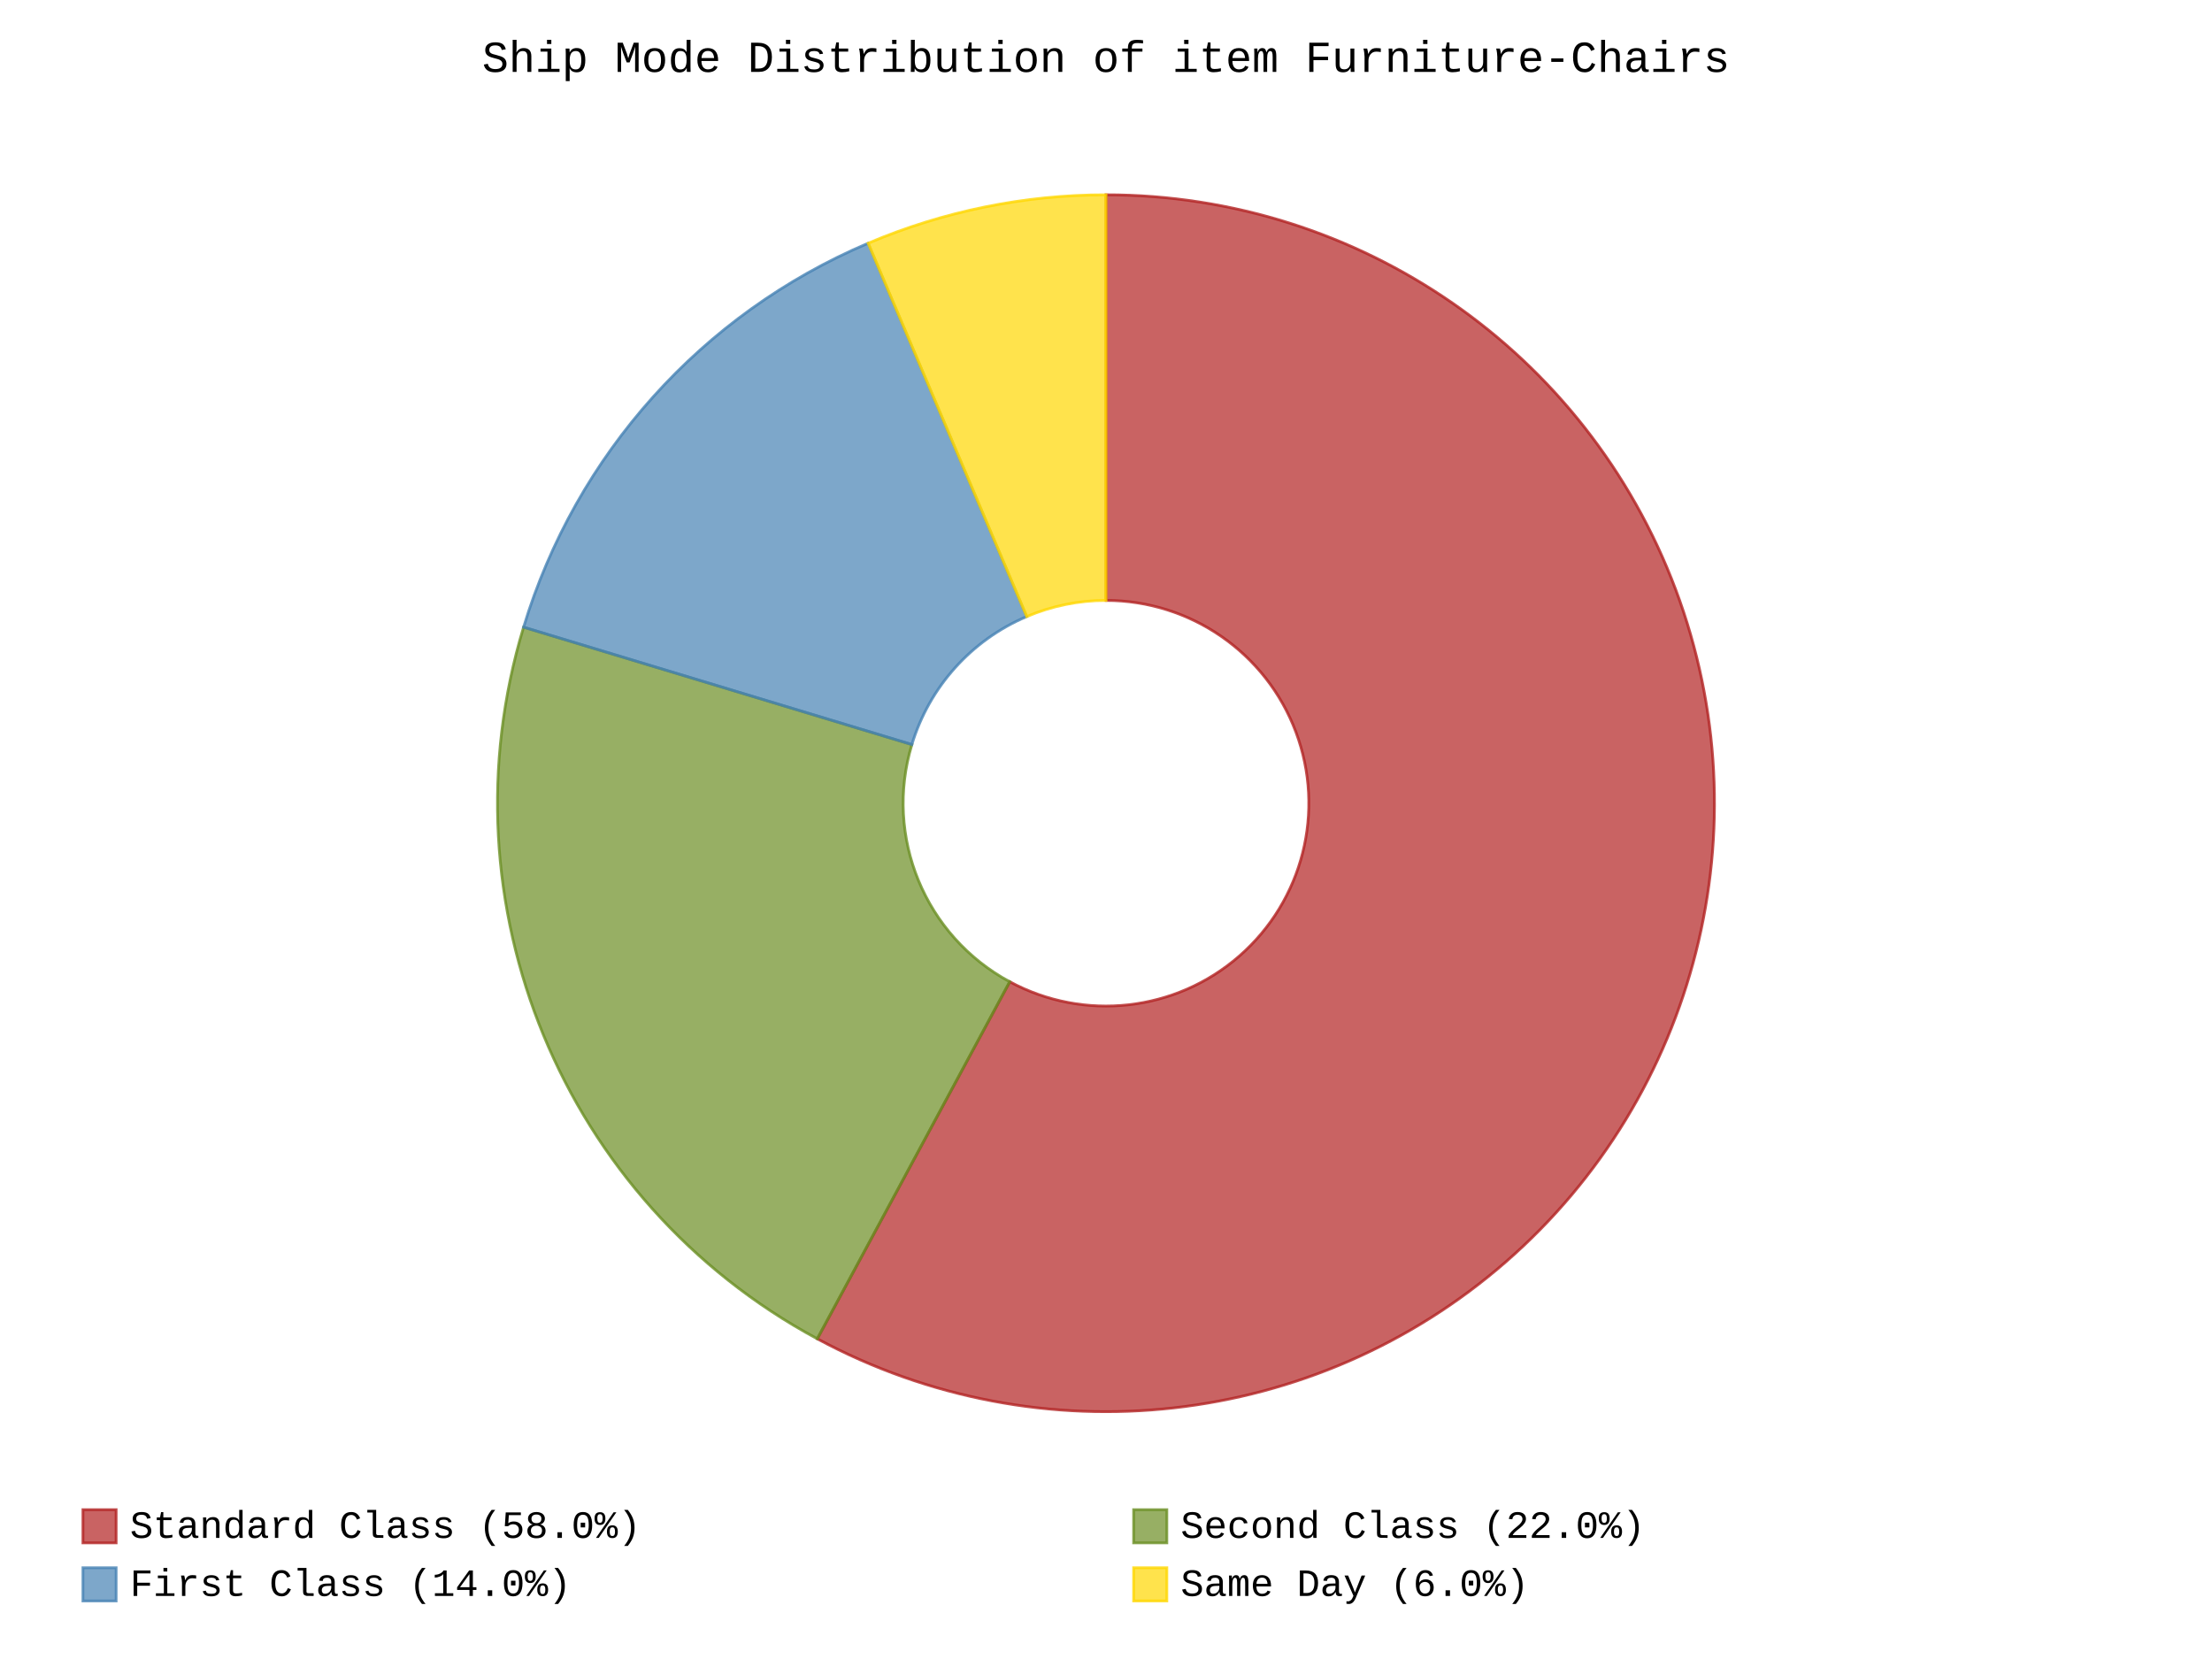
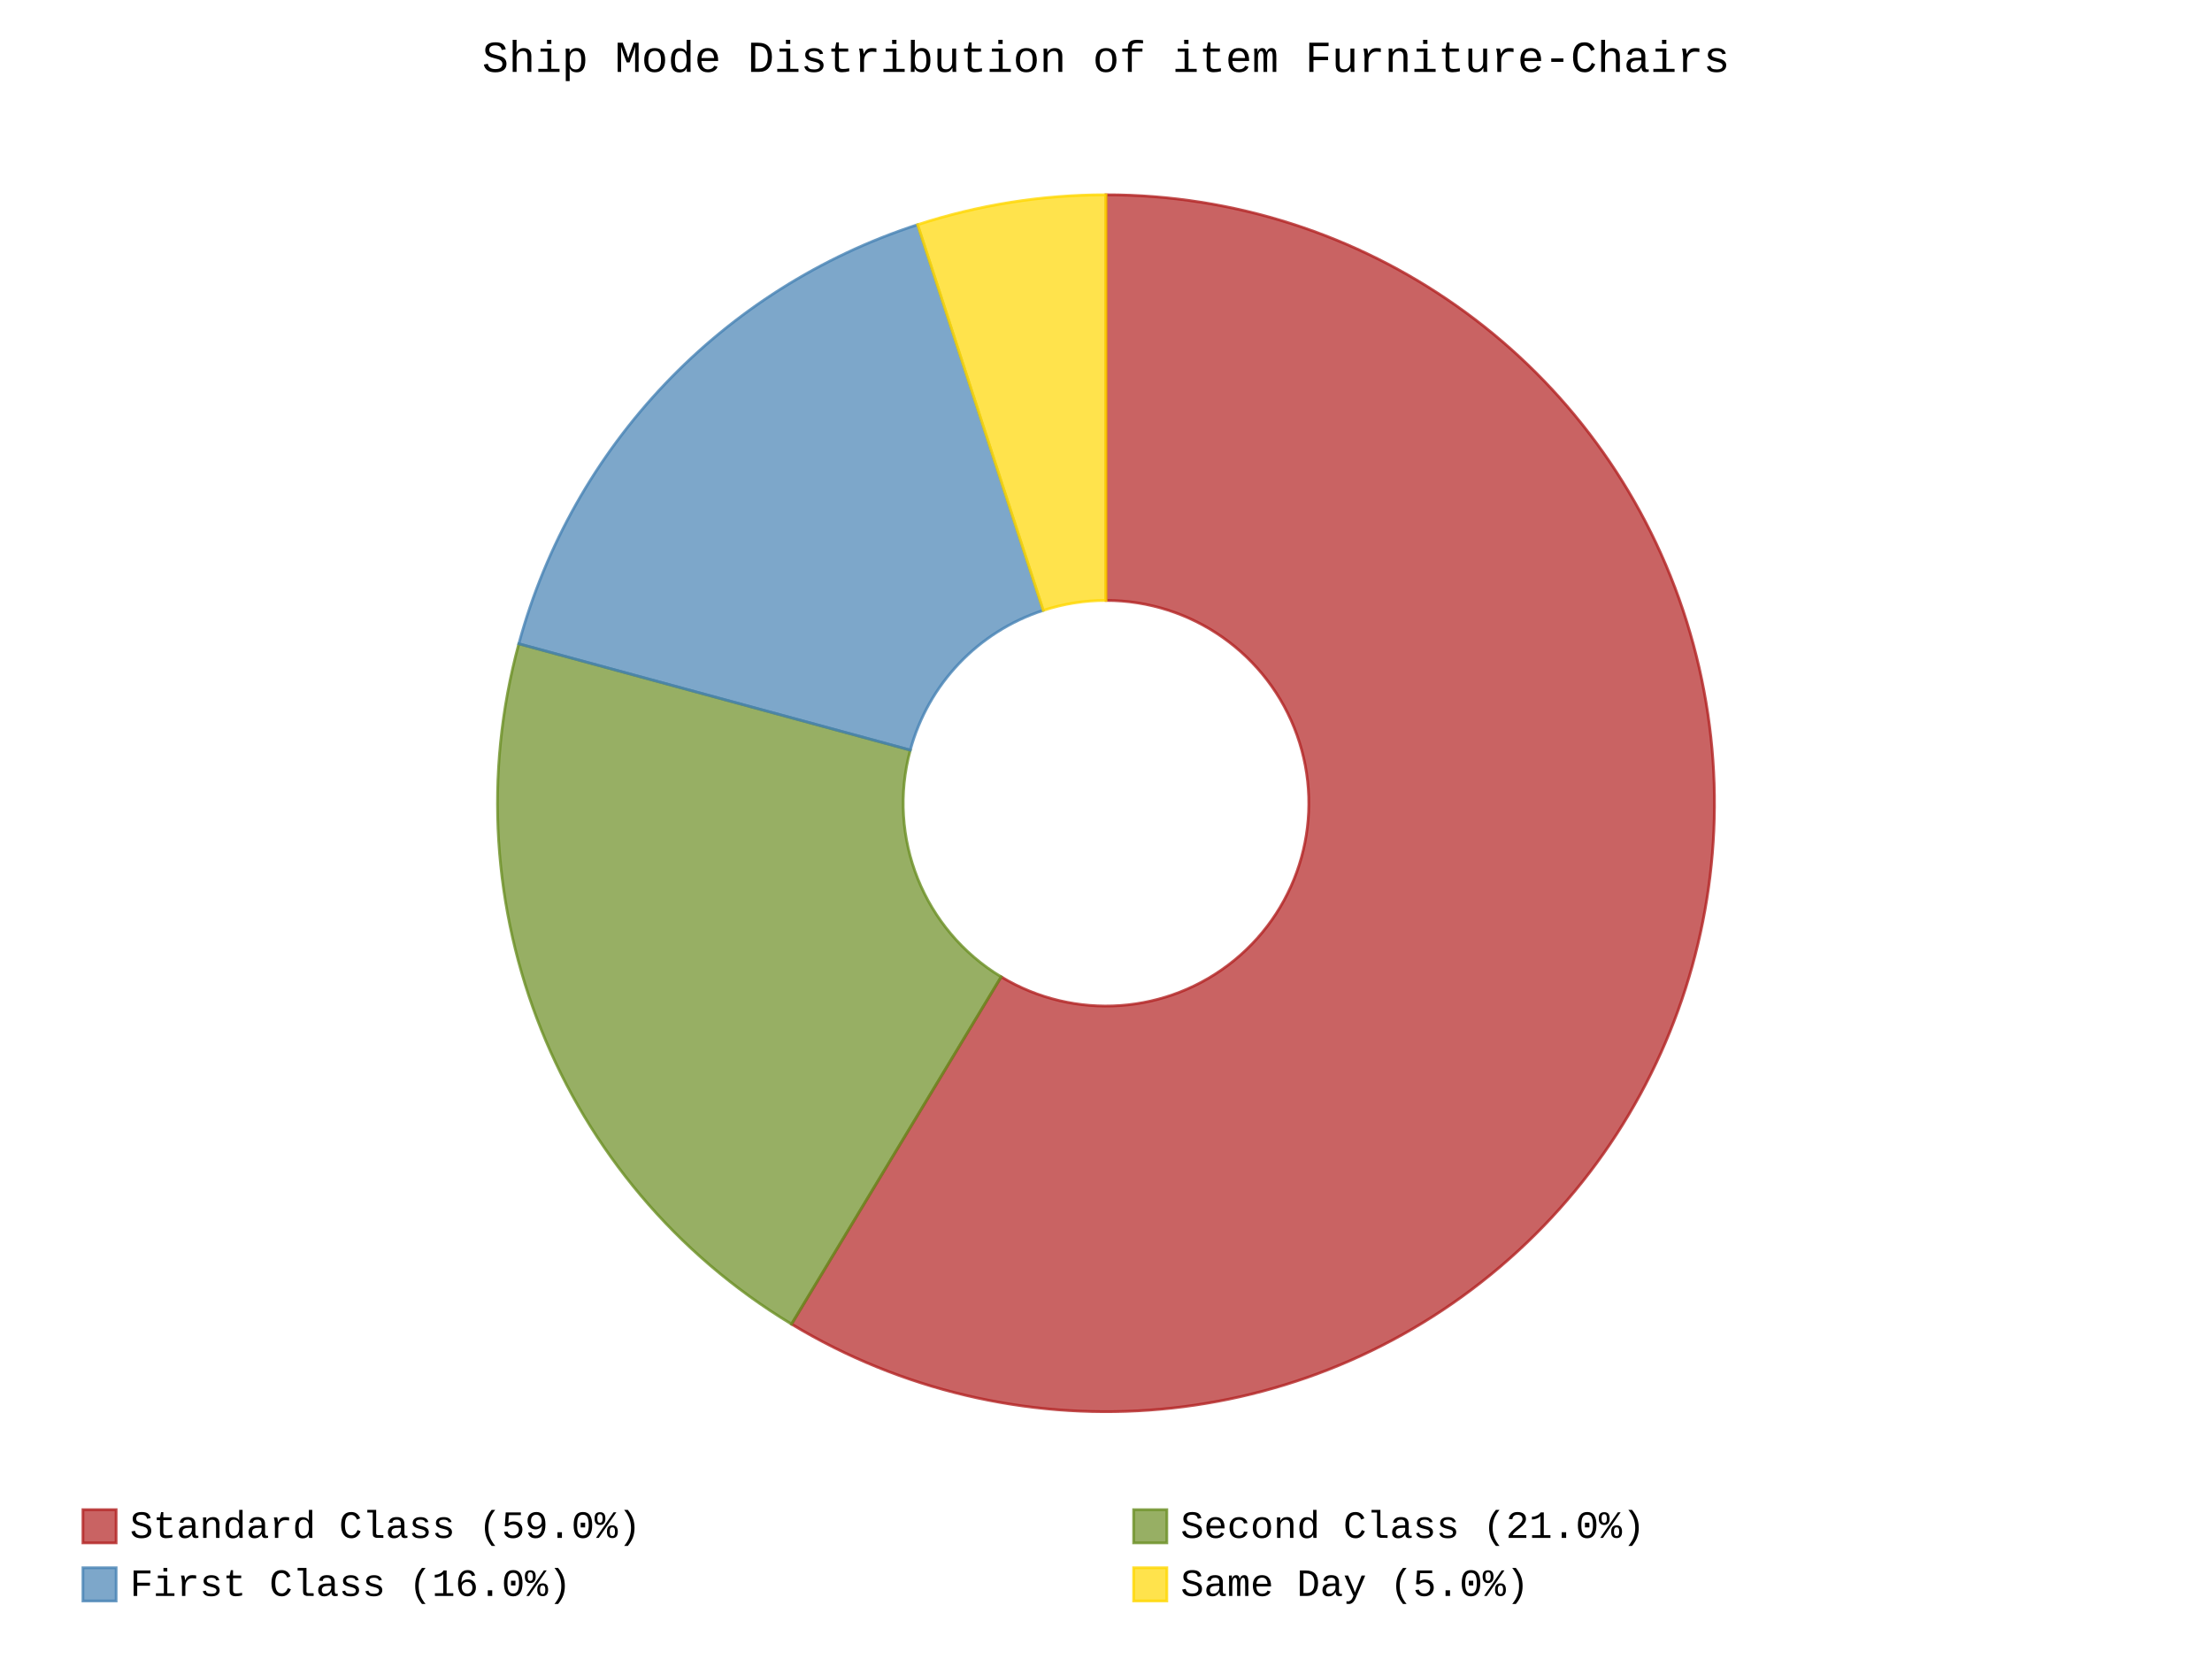
- <svg xmlns="http://www.w3.org/2000/svg" id="chart-eec8b16d-f634-4857-a3b9-a779b20b3d83" class="pygal-chart" viewBox="0 0 800 600">
+ <svg xmlns="http://www.w3.org/2000/svg" id="chart-ae2030de-6e00-47c5-a6dc-d1b327c4aaf9" class="pygal-chart" viewBox="0 0 800 600">
  <defs>
-     <style type="text/css">#chart-eec8b16d-f634-4857-a3b9-a779b20b3d83{-webkit-user-select:none;-webkit-font-smoothing:antialiased;font-family:Consolas,"Liberation Mono",Menlo,Courier,monospace}#chart-eec8b16d-f634-4857-a3b9-a779b20b3d83 .title{font-family:Consolas,"Liberation Mono",Menlo,Courier,monospace;font-size:16px}#chart-eec8b16d-f634-4857-a3b9-a779b20b3d83 .legends .legend text{font-family:Consolas,"Liberation Mono",Menlo,Courier,monospace;font-size:14px}#chart-eec8b16d-f634-4857-a3b9-a779b20b3d83 .axis text{font-family:Consolas,"Liberation Mono",Menlo,Courier,monospace;font-size:10px}#chart-eec8b16d-f634-4857-a3b9-a779b20b3d83 .axis text.major{font-family:Consolas,"Liberation Mono",Menlo,Courier,monospace;font-size:10px}#chart-eec8b16d-f634-4857-a3b9-a779b20b3d83 .text-overlay text.value{font-family:Consolas,"Liberation Mono",Menlo,Courier,monospace;font-size:16px}#chart-eec8b16d-f634-4857-a3b9-a779b20b3d83 .text-overlay text.label{font-family:Consolas,"Liberation Mono",Menlo,Courier,monospace;font-size:10px}#chart-eec8b16d-f634-4857-a3b9-a779b20b3d83 .tooltip{font-family:Consolas,"Liberation Mono",Menlo,Courier,monospace;font-size:14px}#chart-eec8b16d-f634-4857-a3b9-a779b20b3d83 text.no_data{font-family:Consolas,"Liberation Mono",Menlo,Courier,monospace;font-size:64px}
- #chart-eec8b16d-f634-4857-a3b9-a779b20b3d83{background-color:white}#chart-eec8b16d-f634-4857-a3b9-a779b20b3d83 path,#chart-eec8b16d-f634-4857-a3b9-a779b20b3d83 line,#chart-eec8b16d-f634-4857-a3b9-a779b20b3d83 rect,#chart-eec8b16d-f634-4857-a3b9-a779b20b3d83 circle{-webkit-transition:150ms;-moz-transition:150ms;transition:150ms}#chart-eec8b16d-f634-4857-a3b9-a779b20b3d83 .graph &gt; .background{fill:white}#chart-eec8b16d-f634-4857-a3b9-a779b20b3d83 .plot &gt; .background{fill:white}#chart-eec8b16d-f634-4857-a3b9-a779b20b3d83 .graph{fill:black}#chart-eec8b16d-f634-4857-a3b9-a779b20b3d83 text.no_data{fill:black}#chart-eec8b16d-f634-4857-a3b9-a779b20b3d83 .title{fill:black}#chart-eec8b16d-f634-4857-a3b9-a779b20b3d83 .legends .legend text{fill:black}#chart-eec8b16d-f634-4857-a3b9-a779b20b3d83 .legends .legend:hover text{fill:black}#chart-eec8b16d-f634-4857-a3b9-a779b20b3d83 .axis .line{stroke:black}#chart-eec8b16d-f634-4857-a3b9-a779b20b3d83 .axis .guide.line{stroke:#333333}#chart-eec8b16d-f634-4857-a3b9-a779b20b3d83 .axis .major.line{stroke:black}#chart-eec8b16d-f634-4857-a3b9-a779b20b3d83 .axis text.major{fill:black}#chart-eec8b16d-f634-4857-a3b9-a779b20b3d83 .axis.y .guides:hover .guide.line,#chart-eec8b16d-f634-4857-a3b9-a779b20b3d83 .line-graph .axis.x .guides:hover .guide.line,#chart-eec8b16d-f634-4857-a3b9-a779b20b3d83 .stackedline-graph .axis.x .guides:hover .guide.line,#chart-eec8b16d-f634-4857-a3b9-a779b20b3d83 .xy-graph .axis.x .guides:hover .guide.line{stroke:black}#chart-eec8b16d-f634-4857-a3b9-a779b20b3d83 .axis .guides:hover text{fill:black}#chart-eec8b16d-f634-4857-a3b9-a779b20b3d83 .reactive{fill-opacity:.7;stroke-opacity:.8;stroke-width:1}#chart-eec8b16d-f634-4857-a3b9-a779b20b3d83 .ci{stroke:black}#chart-eec8b16d-f634-4857-a3b9-a779b20b3d83 .reactive.active,#chart-eec8b16d-f634-4857-a3b9-a779b20b3d83 .active .reactive{fill-opacity:.8;stroke-opacity:.9;stroke-width:4}#chart-eec8b16d-f634-4857-a3b9-a779b20b3d83 .ci .reactive.active{stroke-width:1.5}#chart-eec8b16d-f634-4857-a3b9-a779b20b3d83 .series text{fill:black}#chart-eec8b16d-f634-4857-a3b9-a779b20b3d83 .tooltip rect{fill:white;stroke:black;-webkit-transition:opacity 150ms;-moz-transition:opacity 150ms;transition:opacity 150ms}#chart-eec8b16d-f634-4857-a3b9-a779b20b3d83 .tooltip .label{fill:black}#chart-eec8b16d-f634-4857-a3b9-a779b20b3d83 .tooltip .label{fill:black}#chart-eec8b16d-f634-4857-a3b9-a779b20b3d83 .tooltip .legend{font-size:.8em;fill:#333333}#chart-eec8b16d-f634-4857-a3b9-a779b20b3d83 .tooltip .x_label{font-size:.6em;fill:black}#chart-eec8b16d-f634-4857-a3b9-a779b20b3d83 .tooltip .xlink{font-size:.5em;text-decoration:underline}#chart-eec8b16d-f634-4857-a3b9-a779b20b3d83 .tooltip .value{font-size:1.5em}#chart-eec8b16d-f634-4857-a3b9-a779b20b3d83 .bound{font-size:.5em}#chart-eec8b16d-f634-4857-a3b9-a779b20b3d83 .max-value{font-size:.75em;fill:#333333}#chart-eec8b16d-f634-4857-a3b9-a779b20b3d83 .map-element{fill:white;stroke:#333333 !important}#chart-eec8b16d-f634-4857-a3b9-a779b20b3d83 .map-element .reactive{fill-opacity:inherit;stroke-opacity:inherit}#chart-eec8b16d-f634-4857-a3b9-a779b20b3d83 .color-0,#chart-eec8b16d-f634-4857-a3b9-a779b20b3d83 .color-0 a:visited{stroke:#B22222;fill:#B22222}#chart-eec8b16d-f634-4857-a3b9-a779b20b3d83 .color-1,#chart-eec8b16d-f634-4857-a3b9-a779b20b3d83 .color-1 a:visited{stroke:#6B8E23;fill:#6B8E23}#chart-eec8b16d-f634-4857-a3b9-a779b20b3d83 .color-2,#chart-eec8b16d-f634-4857-a3b9-a779b20b3d83 .color-2 a:visited{stroke:#4682B4;fill:#4682B4}#chart-eec8b16d-f634-4857-a3b9-a779b20b3d83 .color-3,#chart-eec8b16d-f634-4857-a3b9-a779b20b3d83 .color-3 a:visited{stroke:#FFD700;fill:#FFD700}#chart-eec8b16d-f634-4857-a3b9-a779b20b3d83 .text-overlay .color-0 text{fill:black}#chart-eec8b16d-f634-4857-a3b9-a779b20b3d83 .text-overlay .color-1 text{fill:black}#chart-eec8b16d-f634-4857-a3b9-a779b20b3d83 .text-overlay .color-2 text{fill:black}#chart-eec8b16d-f634-4857-a3b9-a779b20b3d83 .text-overlay .color-3 text{fill:black}
- #chart-eec8b16d-f634-4857-a3b9-a779b20b3d83 text.no_data{text-anchor:middle}#chart-eec8b16d-f634-4857-a3b9-a779b20b3d83 .guide.line{fill:none}#chart-eec8b16d-f634-4857-a3b9-a779b20b3d83 .centered{text-anchor:middle}#chart-eec8b16d-f634-4857-a3b9-a779b20b3d83 .title{text-anchor:middle}#chart-eec8b16d-f634-4857-a3b9-a779b20b3d83 .legends .legend text{fill-opacity:1}#chart-eec8b16d-f634-4857-a3b9-a779b20b3d83 .axis.x text{text-anchor:middle}#chart-eec8b16d-f634-4857-a3b9-a779b20b3d83 .axis.x:not(.web) text[transform]{text-anchor:start}#chart-eec8b16d-f634-4857-a3b9-a779b20b3d83 .axis.x:not(.web) text[transform].backwards{text-anchor:end}#chart-eec8b16d-f634-4857-a3b9-a779b20b3d83 .axis.y text{text-anchor:end}#chart-eec8b16d-f634-4857-a3b9-a779b20b3d83 .axis.y text[transform].backwards{text-anchor:start}#chart-eec8b16d-f634-4857-a3b9-a779b20b3d83 .axis.y2 text{text-anchor:start}#chart-eec8b16d-f634-4857-a3b9-a779b20b3d83 .axis.y2 text[transform].backwards{text-anchor:end}#chart-eec8b16d-f634-4857-a3b9-a779b20b3d83 .axis .guide.line{stroke-dasharray:4,4;stroke:black}#chart-eec8b16d-f634-4857-a3b9-a779b20b3d83 .axis .major.guide.line{stroke-dasharray:6,6;stroke:black}#chart-eec8b16d-f634-4857-a3b9-a779b20b3d83 .horizontal .axis.y .guide.line,#chart-eec8b16d-f634-4857-a3b9-a779b20b3d83 .horizontal .axis.y2 .guide.line,#chart-eec8b16d-f634-4857-a3b9-a779b20b3d83 .vertical .axis.x .guide.line{opacity:0}#chart-eec8b16d-f634-4857-a3b9-a779b20b3d83 .horizontal .axis.always_show .guide.line,#chart-eec8b16d-f634-4857-a3b9-a779b20b3d83 .vertical .axis.always_show .guide.line{opacity:1 !important}#chart-eec8b16d-f634-4857-a3b9-a779b20b3d83 .axis.y .guides:hover .guide.line,#chart-eec8b16d-f634-4857-a3b9-a779b20b3d83 .axis.y2 .guides:hover .guide.line,#chart-eec8b16d-f634-4857-a3b9-a779b20b3d83 .axis.x .guides:hover .guide.line{opacity:1}#chart-eec8b16d-f634-4857-a3b9-a779b20b3d83 .axis .guides:hover text{opacity:1}#chart-eec8b16d-f634-4857-a3b9-a779b20b3d83 .nofill{fill:none}#chart-eec8b16d-f634-4857-a3b9-a779b20b3d83 .subtle-fill{fill-opacity:.2}#chart-eec8b16d-f634-4857-a3b9-a779b20b3d83 .dot{stroke-width:1px;fill-opacity:1;stroke-opacity:1}#chart-eec8b16d-f634-4857-a3b9-a779b20b3d83 .dot.active{stroke-width:5px}#chart-eec8b16d-f634-4857-a3b9-a779b20b3d83 .dot.negative{fill:transparent}#chart-eec8b16d-f634-4857-a3b9-a779b20b3d83 text,#chart-eec8b16d-f634-4857-a3b9-a779b20b3d83 tspan{stroke:none !important}#chart-eec8b16d-f634-4857-a3b9-a779b20b3d83 .series text.active{opacity:1}#chart-eec8b16d-f634-4857-a3b9-a779b20b3d83 .tooltip rect{fill-opacity:.95;stroke-width:.5}#chart-eec8b16d-f634-4857-a3b9-a779b20b3d83 .tooltip text{fill-opacity:1}#chart-eec8b16d-f634-4857-a3b9-a779b20b3d83 .showable{visibility:hidden}#chart-eec8b16d-f634-4857-a3b9-a779b20b3d83 .showable.shown{visibility:visible}#chart-eec8b16d-f634-4857-a3b9-a779b20b3d83 .gauge-background{fill:rgba(229,229,229,1);stroke:none}#chart-eec8b16d-f634-4857-a3b9-a779b20b3d83 .bg-lines{stroke:white;stroke-width:2px}</style>
+     <style type="text/css">#chart-ae2030de-6e00-47c5-a6dc-d1b327c4aaf9{-webkit-user-select:none;-webkit-font-smoothing:antialiased;font-family:Consolas,"Liberation Mono",Menlo,Courier,monospace}#chart-ae2030de-6e00-47c5-a6dc-d1b327c4aaf9 .title{font-family:Consolas,"Liberation Mono",Menlo,Courier,monospace;font-size:16px}#chart-ae2030de-6e00-47c5-a6dc-d1b327c4aaf9 .legends .legend text{font-family:Consolas,"Liberation Mono",Menlo,Courier,monospace;font-size:14px}#chart-ae2030de-6e00-47c5-a6dc-d1b327c4aaf9 .axis text{font-family:Consolas,"Liberation Mono",Menlo,Courier,monospace;font-size:10px}#chart-ae2030de-6e00-47c5-a6dc-d1b327c4aaf9 .axis text.major{font-family:Consolas,"Liberation Mono",Menlo,Courier,monospace;font-size:10px}#chart-ae2030de-6e00-47c5-a6dc-d1b327c4aaf9 .text-overlay text.value{font-family:Consolas,"Liberation Mono",Menlo,Courier,monospace;font-size:16px}#chart-ae2030de-6e00-47c5-a6dc-d1b327c4aaf9 .text-overlay text.label{font-family:Consolas,"Liberation Mono",Menlo,Courier,monospace;font-size:10px}#chart-ae2030de-6e00-47c5-a6dc-d1b327c4aaf9 .tooltip{font-family:Consolas,"Liberation Mono",Menlo,Courier,monospace;font-size:14px}#chart-ae2030de-6e00-47c5-a6dc-d1b327c4aaf9 text.no_data{font-family:Consolas,"Liberation Mono",Menlo,Courier,monospace;font-size:64px}
+ #chart-ae2030de-6e00-47c5-a6dc-d1b327c4aaf9{background-color:white}#chart-ae2030de-6e00-47c5-a6dc-d1b327c4aaf9 path,#chart-ae2030de-6e00-47c5-a6dc-d1b327c4aaf9 line,#chart-ae2030de-6e00-47c5-a6dc-d1b327c4aaf9 rect,#chart-ae2030de-6e00-47c5-a6dc-d1b327c4aaf9 circle{-webkit-transition:150ms;-moz-transition:150ms;transition:150ms}#chart-ae2030de-6e00-47c5-a6dc-d1b327c4aaf9 .graph &gt; .background{fill:white}#chart-ae2030de-6e00-47c5-a6dc-d1b327c4aaf9 .plot &gt; .background{fill:white}#chart-ae2030de-6e00-47c5-a6dc-d1b327c4aaf9 .graph{fill:black}#chart-ae2030de-6e00-47c5-a6dc-d1b327c4aaf9 text.no_data{fill:black}#chart-ae2030de-6e00-47c5-a6dc-d1b327c4aaf9 .title{fill:black}#chart-ae2030de-6e00-47c5-a6dc-d1b327c4aaf9 .legends .legend text{fill:black}#chart-ae2030de-6e00-47c5-a6dc-d1b327c4aaf9 .legends .legend:hover text{fill:black}#chart-ae2030de-6e00-47c5-a6dc-d1b327c4aaf9 .axis .line{stroke:black}#chart-ae2030de-6e00-47c5-a6dc-d1b327c4aaf9 .axis .guide.line{stroke:#333333}#chart-ae2030de-6e00-47c5-a6dc-d1b327c4aaf9 .axis .major.line{stroke:black}#chart-ae2030de-6e00-47c5-a6dc-d1b327c4aaf9 .axis text.major{fill:black}#chart-ae2030de-6e00-47c5-a6dc-d1b327c4aaf9 .axis.y .guides:hover .guide.line,#chart-ae2030de-6e00-47c5-a6dc-d1b327c4aaf9 .line-graph .axis.x .guides:hover .guide.line,#chart-ae2030de-6e00-47c5-a6dc-d1b327c4aaf9 .stackedline-graph .axis.x .guides:hover .guide.line,#chart-ae2030de-6e00-47c5-a6dc-d1b327c4aaf9 .xy-graph .axis.x .guides:hover .guide.line{stroke:black}#chart-ae2030de-6e00-47c5-a6dc-d1b327c4aaf9 .axis .guides:hover text{fill:black}#chart-ae2030de-6e00-47c5-a6dc-d1b327c4aaf9 .reactive{fill-opacity:.7;stroke-opacity:.8;stroke-width:1}#chart-ae2030de-6e00-47c5-a6dc-d1b327c4aaf9 .ci{stroke:black}#chart-ae2030de-6e00-47c5-a6dc-d1b327c4aaf9 .reactive.active,#chart-ae2030de-6e00-47c5-a6dc-d1b327c4aaf9 .active .reactive{fill-opacity:.8;stroke-opacity:.9;stroke-width:4}#chart-ae2030de-6e00-47c5-a6dc-d1b327c4aaf9 .ci .reactive.active{stroke-width:1.5}#chart-ae2030de-6e00-47c5-a6dc-d1b327c4aaf9 .series text{fill:black}#chart-ae2030de-6e00-47c5-a6dc-d1b327c4aaf9 .tooltip rect{fill:white;stroke:black;-webkit-transition:opacity 150ms;-moz-transition:opacity 150ms;transition:opacity 150ms}#chart-ae2030de-6e00-47c5-a6dc-d1b327c4aaf9 .tooltip .label{fill:black}#chart-ae2030de-6e00-47c5-a6dc-d1b327c4aaf9 .tooltip .label{fill:black}#chart-ae2030de-6e00-47c5-a6dc-d1b327c4aaf9 .tooltip .legend{font-size:.8em;fill:#333333}#chart-ae2030de-6e00-47c5-a6dc-d1b327c4aaf9 .tooltip .x_label{font-size:.6em;fill:black}#chart-ae2030de-6e00-47c5-a6dc-d1b327c4aaf9 .tooltip .xlink{font-size:.5em;text-decoration:underline}#chart-ae2030de-6e00-47c5-a6dc-d1b327c4aaf9 .tooltip .value{font-size:1.5em}#chart-ae2030de-6e00-47c5-a6dc-d1b327c4aaf9 .bound{font-size:.5em}#chart-ae2030de-6e00-47c5-a6dc-d1b327c4aaf9 .max-value{font-size:.75em;fill:#333333}#chart-ae2030de-6e00-47c5-a6dc-d1b327c4aaf9 .map-element{fill:white;stroke:#333333 !important}#chart-ae2030de-6e00-47c5-a6dc-d1b327c4aaf9 .map-element .reactive{fill-opacity:inherit;stroke-opacity:inherit}#chart-ae2030de-6e00-47c5-a6dc-d1b327c4aaf9 .color-0,#chart-ae2030de-6e00-47c5-a6dc-d1b327c4aaf9 .color-0 a:visited{stroke:#B22222;fill:#B22222}#chart-ae2030de-6e00-47c5-a6dc-d1b327c4aaf9 .color-1,#chart-ae2030de-6e00-47c5-a6dc-d1b327c4aaf9 .color-1 a:visited{stroke:#6B8E23;fill:#6B8E23}#chart-ae2030de-6e00-47c5-a6dc-d1b327c4aaf9 .color-2,#chart-ae2030de-6e00-47c5-a6dc-d1b327c4aaf9 .color-2 a:visited{stroke:#4682B4;fill:#4682B4}#chart-ae2030de-6e00-47c5-a6dc-d1b327c4aaf9 .color-3,#chart-ae2030de-6e00-47c5-a6dc-d1b327c4aaf9 .color-3 a:visited{stroke:#FFD700;fill:#FFD700}#chart-ae2030de-6e00-47c5-a6dc-d1b327c4aaf9 .text-overlay .color-0 text{fill:black}#chart-ae2030de-6e00-47c5-a6dc-d1b327c4aaf9 .text-overlay .color-1 text{fill:black}#chart-ae2030de-6e00-47c5-a6dc-d1b327c4aaf9 .text-overlay .color-2 text{fill:black}#chart-ae2030de-6e00-47c5-a6dc-d1b327c4aaf9 .text-overlay .color-3 text{fill:black}
+ #chart-ae2030de-6e00-47c5-a6dc-d1b327c4aaf9 text.no_data{text-anchor:middle}#chart-ae2030de-6e00-47c5-a6dc-d1b327c4aaf9 .guide.line{fill:none}#chart-ae2030de-6e00-47c5-a6dc-d1b327c4aaf9 .centered{text-anchor:middle}#chart-ae2030de-6e00-47c5-a6dc-d1b327c4aaf9 .title{text-anchor:middle}#chart-ae2030de-6e00-47c5-a6dc-d1b327c4aaf9 .legends .legend text{fill-opacity:1}#chart-ae2030de-6e00-47c5-a6dc-d1b327c4aaf9 .axis.x text{text-anchor:middle}#chart-ae2030de-6e00-47c5-a6dc-d1b327c4aaf9 .axis.x:not(.web) text[transform]{text-anchor:start}#chart-ae2030de-6e00-47c5-a6dc-d1b327c4aaf9 .axis.x:not(.web) text[transform].backwards{text-anchor:end}#chart-ae2030de-6e00-47c5-a6dc-d1b327c4aaf9 .axis.y text{text-anchor:end}#chart-ae2030de-6e00-47c5-a6dc-d1b327c4aaf9 .axis.y text[transform].backwards{text-anchor:start}#chart-ae2030de-6e00-47c5-a6dc-d1b327c4aaf9 .axis.y2 text{text-anchor:start}#chart-ae2030de-6e00-47c5-a6dc-d1b327c4aaf9 .axis.y2 text[transform].backwards{text-anchor:end}#chart-ae2030de-6e00-47c5-a6dc-d1b327c4aaf9 .axis .guide.line{stroke-dasharray:4,4;stroke:black}#chart-ae2030de-6e00-47c5-a6dc-d1b327c4aaf9 .axis .major.guide.line{stroke-dasharray:6,6;stroke:black}#chart-ae2030de-6e00-47c5-a6dc-d1b327c4aaf9 .horizontal .axis.y .guide.line,#chart-ae2030de-6e00-47c5-a6dc-d1b327c4aaf9 .horizontal .axis.y2 .guide.line,#chart-ae2030de-6e00-47c5-a6dc-d1b327c4aaf9 .vertical .axis.x .guide.line{opacity:0}#chart-ae2030de-6e00-47c5-a6dc-d1b327c4aaf9 .horizontal .axis.always_show .guide.line,#chart-ae2030de-6e00-47c5-a6dc-d1b327c4aaf9 .vertical .axis.always_show .guide.line{opacity:1 !important}#chart-ae2030de-6e00-47c5-a6dc-d1b327c4aaf9 .axis.y .guides:hover .guide.line,#chart-ae2030de-6e00-47c5-a6dc-d1b327c4aaf9 .axis.y2 .guides:hover .guide.line,#chart-ae2030de-6e00-47c5-a6dc-d1b327c4aaf9 .axis.x .guides:hover .guide.line{opacity:1}#chart-ae2030de-6e00-47c5-a6dc-d1b327c4aaf9 .axis .guides:hover text{opacity:1}#chart-ae2030de-6e00-47c5-a6dc-d1b327c4aaf9 .nofill{fill:none}#chart-ae2030de-6e00-47c5-a6dc-d1b327c4aaf9 .subtle-fill{fill-opacity:.2}#chart-ae2030de-6e00-47c5-a6dc-d1b327c4aaf9 .dot{stroke-width:1px;fill-opacity:1;stroke-opacity:1}#chart-ae2030de-6e00-47c5-a6dc-d1b327c4aaf9 .dot.active{stroke-width:5px}#chart-ae2030de-6e00-47c5-a6dc-d1b327c4aaf9 .dot.negative{fill:transparent}#chart-ae2030de-6e00-47c5-a6dc-d1b327c4aaf9 text,#chart-ae2030de-6e00-47c5-a6dc-d1b327c4aaf9 tspan{stroke:none !important}#chart-ae2030de-6e00-47c5-a6dc-d1b327c4aaf9 .series text.active{opacity:1}#chart-ae2030de-6e00-47c5-a6dc-d1b327c4aaf9 .tooltip rect{fill-opacity:.95;stroke-width:.5}#chart-ae2030de-6e00-47c5-a6dc-d1b327c4aaf9 .tooltip text{fill-opacity:1}#chart-ae2030de-6e00-47c5-a6dc-d1b327c4aaf9 .showable{visibility:hidden}#chart-ae2030de-6e00-47c5-a6dc-d1b327c4aaf9 .showable.shown{visibility:visible}#chart-ae2030de-6e00-47c5-a6dc-d1b327c4aaf9 .gauge-background{fill:rgba(229,229,229,1);stroke:none}#chart-ae2030de-6e00-47c5-a6dc-d1b327c4aaf9 .bg-lines{stroke:white;stroke-width:2px}</style>
  </defs>
  <g class="graph pie-graph vertical">
    <rect x="0" y="0" width="800" height="600" class="background" />
    <g transform="translate(20, 46)" class="plot">
      <rect x="0" y="0" width="760" height="489.0" class="background" />
      <g class="series serie-0 color-0">
        <g class="slices">
          <g class="slice">
-             <path d="M380 24.45 A220.05 220.05 0 1 1 275.583 438.198 L345.194 309.066 A73.35 73.35 0 1 0 380 171.15 z" class="slice reactive tooltip-trigger" />
+             <path d="M380 24.45 A220.05 220.05 0 1 1 266.267 432.88 L342.089 307.293 A73.35 73.35 0 1 0 380 171.15 z" class="slice reactive tooltip-trigger" />
          </g>
        </g>
      </g>
      <g class="series serie-1 color-1">
        <g class="slices">
          <g class="slice">
-             <path d="M275.583 438.198 A220.05 220.05 0 0 1 169.364 180.826 L309.788 223.275 A73.35 73.35 0 0 0 345.194 309.066 z" class="slice reactive tooltip-trigger" />
+             <path d="M266.267 432.88 A220.05 220.05 0 0 1 167.639 186.839 L309.213 225.28 A73.35 73.35 0 0 0 342.089 307.293 z" class="slice reactive tooltip-trigger" />
          </g>
        </g>
      </g>
      <g class="series serie-2 color-2">
        <g class="slices">
          <g class="slice">
-             <path d="M169.364 180.826 A220.05 220.05 0 0 1 293.962 41.968 L351.321 176.989 A73.35 73.35 0 0 0 309.788 223.275 z" class="slice reactive tooltip-trigger" />
+             <path d="M167.639 186.839 A220.05 220.05 0 0 1 311.866 35.264 L357.289 174.755 A73.35 73.35 0 0 0 309.213 225.28 z" class="slice reactive tooltip-trigger" />
          </g>
        </g>
      </g>
      <g class="series serie-3 color-3">
        <g class="slices">
          <g class="slice">
-             <path d="M293.962 41.968 A220.05 220.05 0 0 1 380 24.45 L380 171.15 A73.35 73.35 0 0 0 351.321 176.989 z" class="slice reactive tooltip-trigger" />
+             <path d="M311.866 35.264 A220.05 220.05 0 0 1 380 24.45 L380 171.15 A73.35 73.35 0 0 0 357.289 174.755 z" class="slice reactive tooltip-trigger" />
          </g>
        </g>
      </g>
    </g>
    <g class="titles">
      <text x="400.0" y="26" class="title plot_title">Ship Mode Distribution of item Furniture-Chairs</text>
    </g>
    <g transform="translate(20, 46)" class="plot overlay">
      <g class="series serie-0 color-0" />
      <g class="series serie-1 color-1" />
      <g class="series serie-2 color-2" />
      <g class="series serie-3 color-3" />
    </g>
    <g transform="translate(20, 46)" class="plot text-overlay">
      <g class="series serie-0 color-0" />
      <g class="series serie-1 color-1" />
      <g class="series serie-2 color-2" />
      <g class="series serie-3 color-3" />
    </g>
    <g transform="translate(20, 46)" class="plot tooltip-overlay">
      <g transform="translate(0 0)" style="opacity: 0" class="tooltip">
        <rect rx="0" ry="0" width="0" height="0" class="tooltip-box" />
        <g class="text" />
      </g>
    </g>
    <g transform="translate(30, 545)" class="legends">
      <g id="activate-serie-0" class="legend reactive activate-serie">
        <rect x="0.0" y="1.0" width="12" height="12" class="color-0 reactive" />
-         <text x="17.0" y="11.2">Standard Class (58.0%)</text>
+         <text x="17.0" y="11.2">Standard Class (59.0%)</text>
      </g>
      <g id="activate-serie-1" class="legend reactive activate-serie">
        <rect x="380.0" y="1.0" width="12" height="12" class="color-1 reactive" />
-         <text x="397.0" y="11.2">Second Class (22.0%)</text>
+         <text x="397.0" y="11.2">Second Class (21.0%)</text>
      </g>
      <g id="activate-serie-2" class="legend reactive activate-serie">
        <rect x="0.0" y="22.0" width="12" height="12" class="color-2 reactive" />
-         <text x="17.0" y="32.2">First Class (14.0%)</text>
+         <text x="17.0" y="32.2">First Class (16.0%)</text>
      </g>
      <g id="activate-serie-3" class="legend reactive activate-serie">
        <rect x="380.0" y="22.0" width="12" height="12" class="color-3 reactive" />
-         <text x="397.0" y="32.2">Same Day (6.0%)</text>
+         <text x="397.0" y="32.2">Same Day (5.0%)</text>
      </g>
    </g>
  </g>
</svg>
